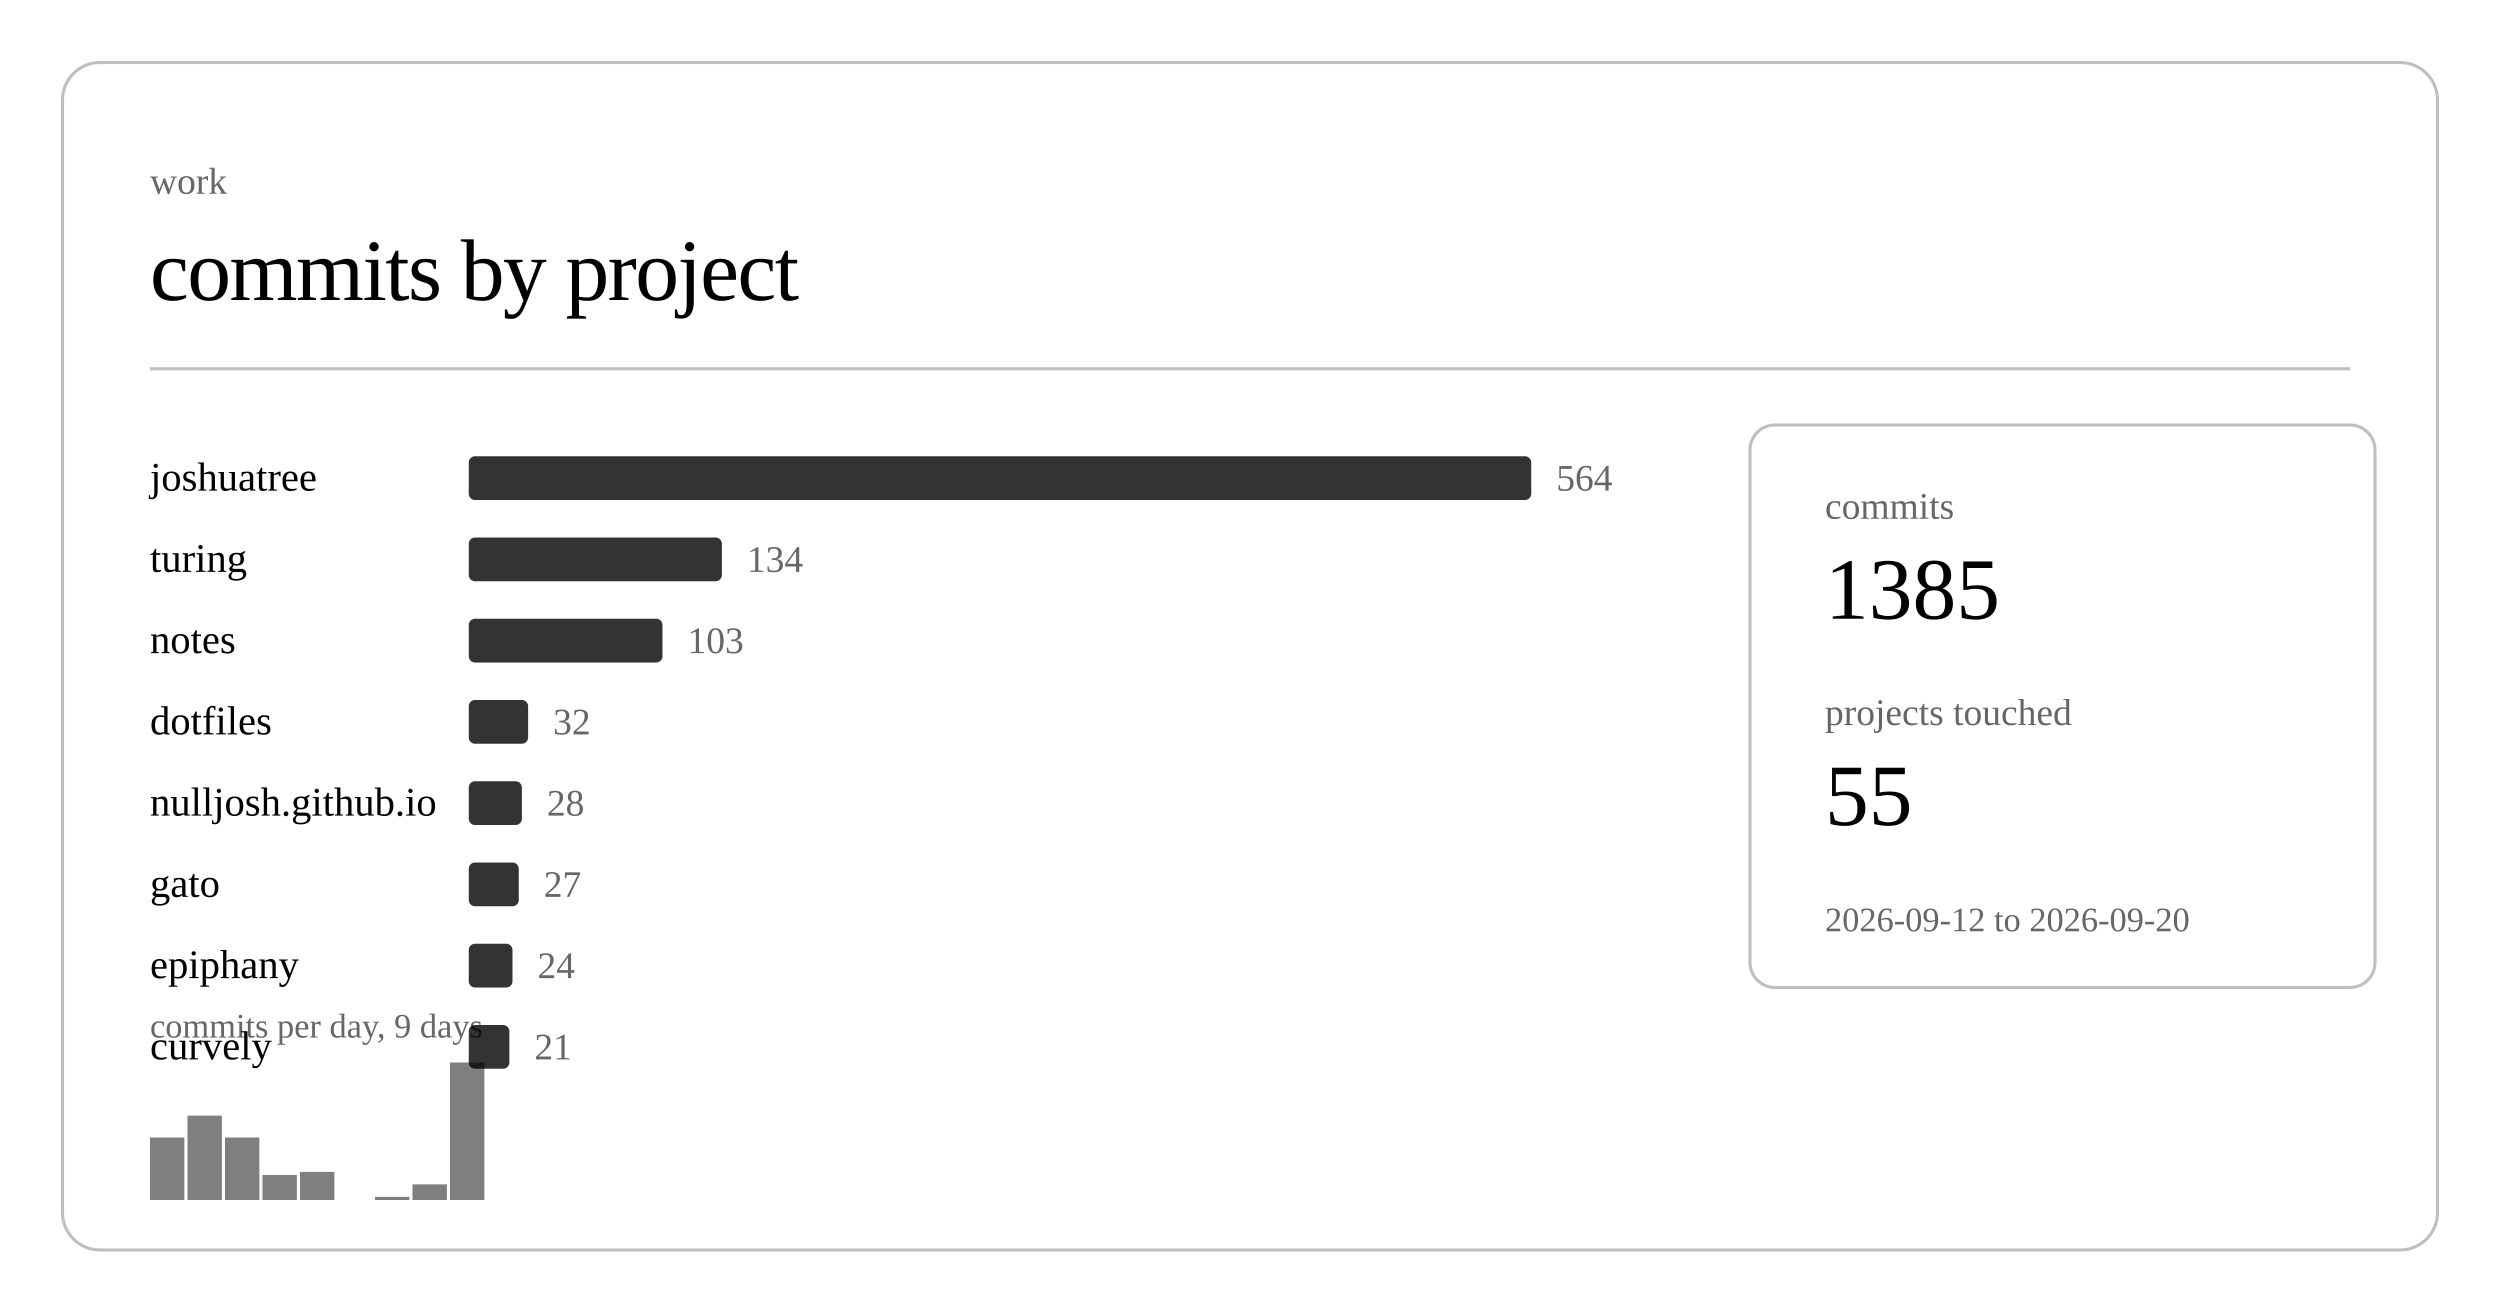
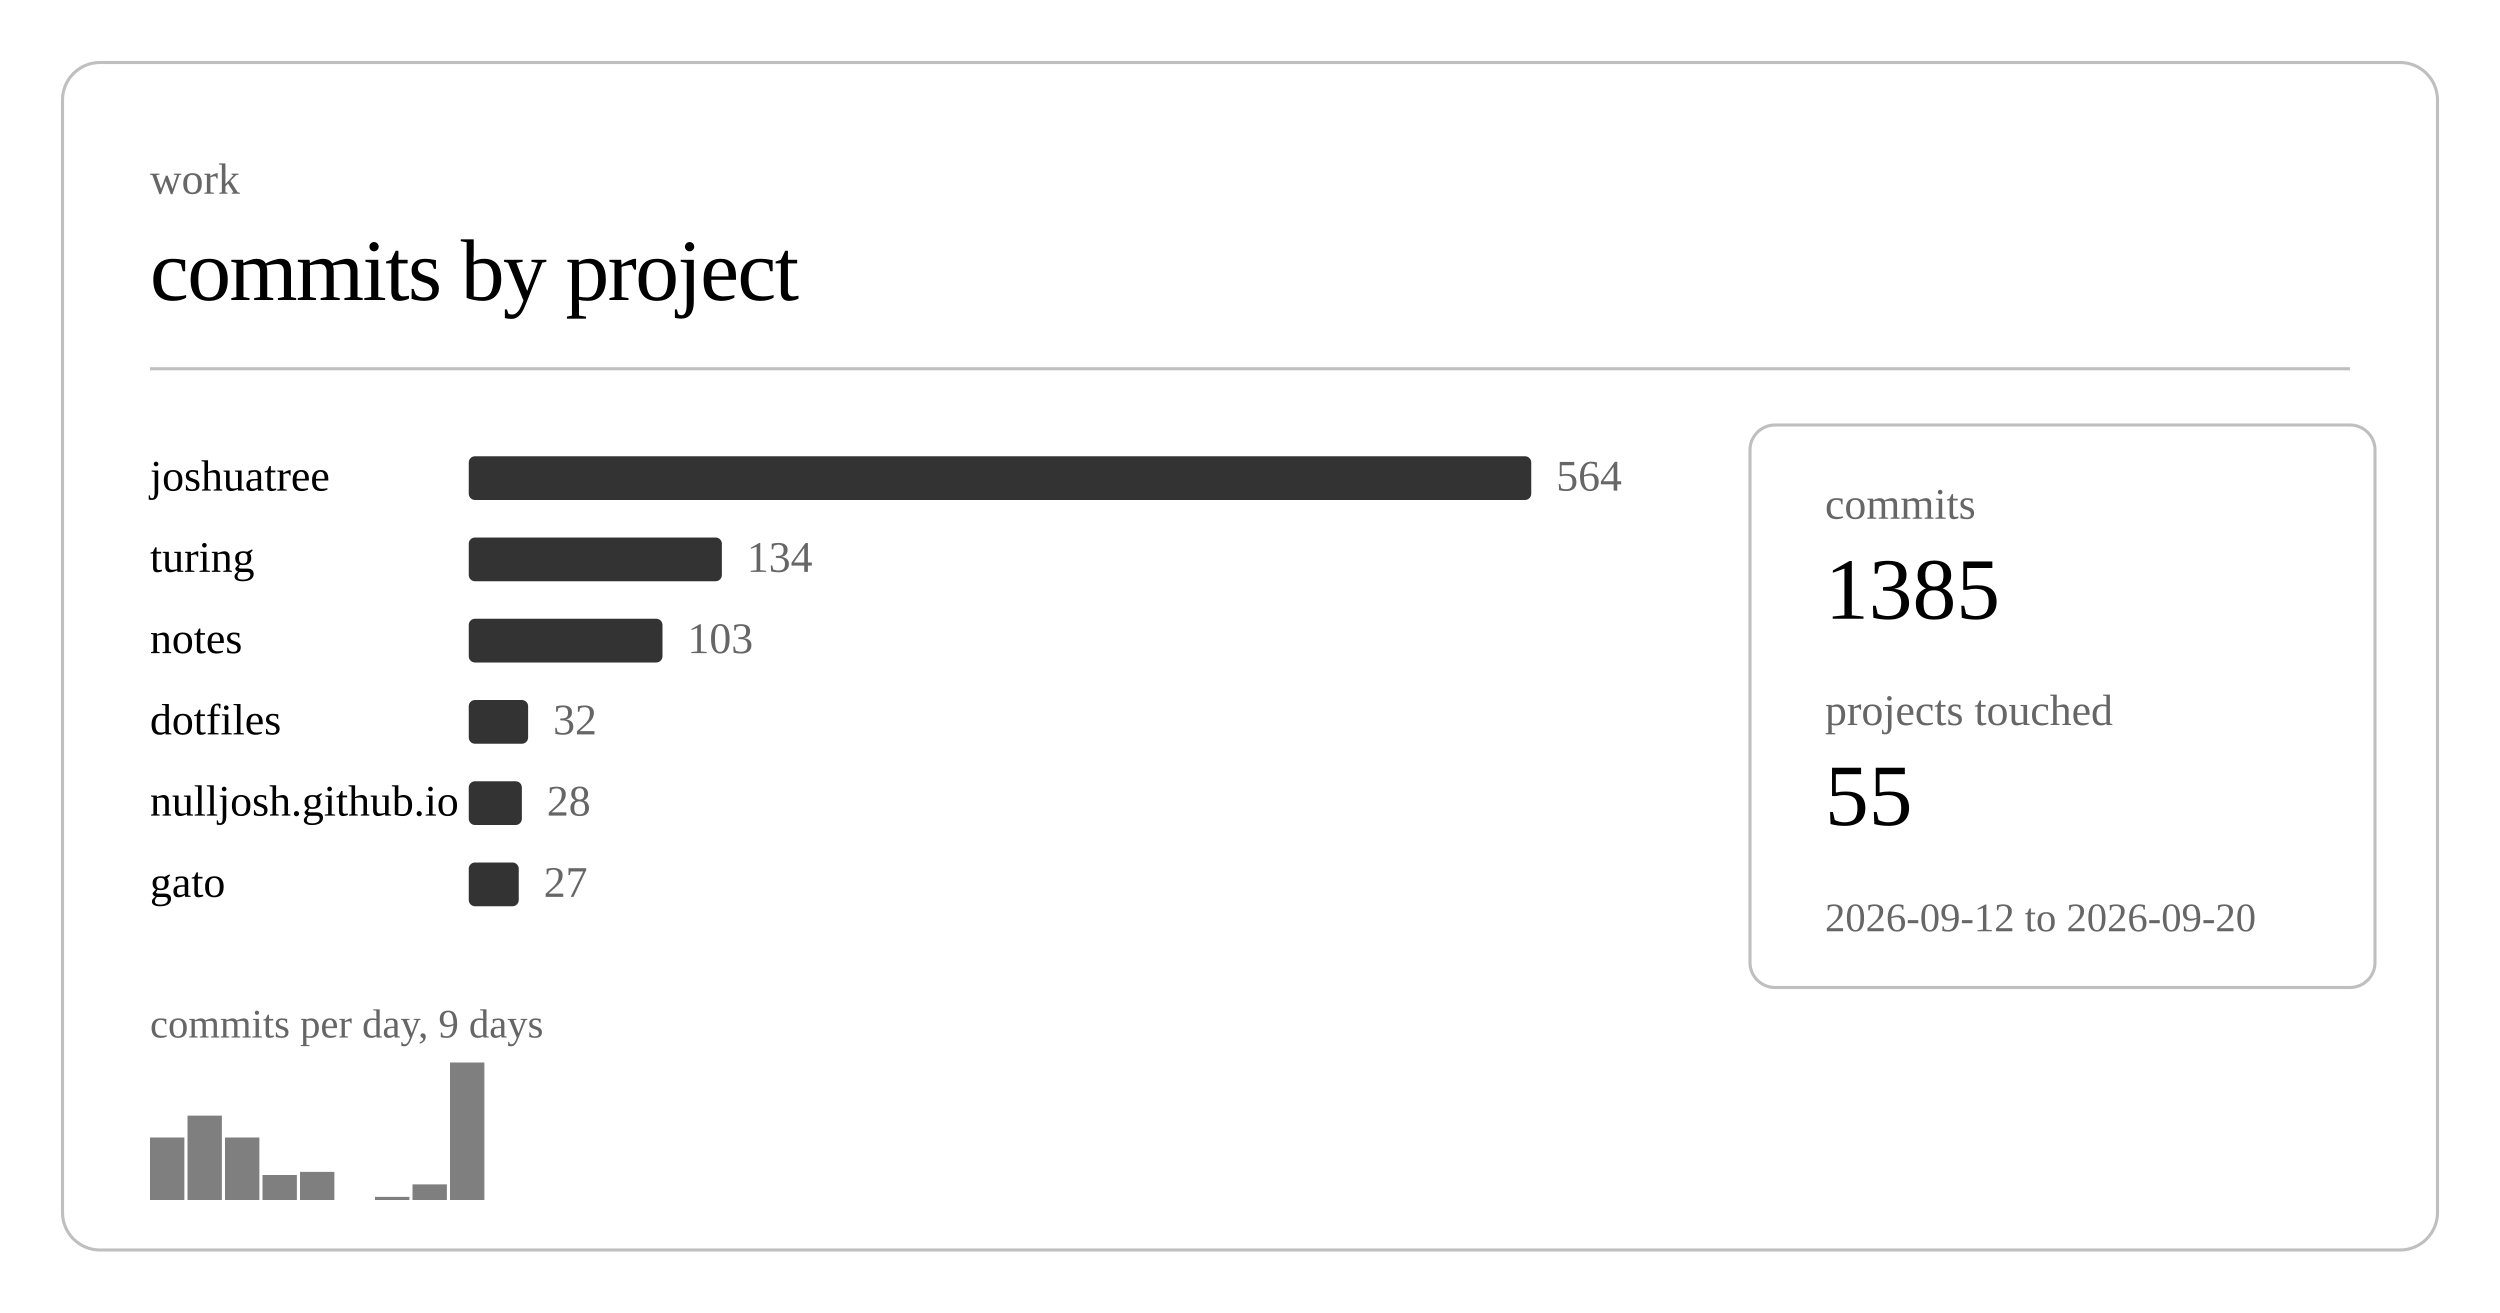
<svg xmlns="http://www.w3.org/2000/svg" class="post-header-svg" viewBox="0 0 800 420" width="800" height="420">
  <rect x="20" y="20" width="760" height="380" rx="12" ry="12" fill="none" stroke="currentColor" stroke-width="1" opacity="0.25" />
-   <text fill="currentColor" x="48" y="62" font-size="12" opacity="0.6">work</text>
+   <text fill="currentColor" x="48" y="62" font-size="14" opacity="0.6">work</text>
  <text fill="currentColor" x="48" y="96" font-size="28" font-weight="300" letter-spacing="-0.5">commits by project</text>
  <line stroke="currentColor" x1="48" y1="118" x2="752" y2="118" stroke-width="1" opacity="0.25" />
  <a href="https://github.com/nulljosh/joshuatree">
-     <text fill="currentColor" x="48" y="157" font-size="13">joshuatree</text>
+     <text fill="currentColor" x="48" y="157" font-size="14">joshuatree</text>
  </a>
  <rect x="150" y="146" width="340" height="14" rx="2" fill="currentColor" opacity="0.8" />
-   <text fill="currentColor" x="498" y="157" font-size="12" opacity="0.6">564</text>
+   <text fill="currentColor" x="498" y="157" font-size="14" opacity="0.6">564</text>
  <a href="https://github.com/nulljosh/turing">
-     <text fill="currentColor" x="48" y="183" font-size="13">turing</text>
+     <text fill="currentColor" x="48" y="183" font-size="14">turing</text>
  </a>
  <rect x="150" y="172" width="81" height="14" rx="2" fill="currentColor" opacity="0.8" />
-   <text fill="currentColor" x="239" y="183" font-size="12" opacity="0.6">134</text>
+   <text fill="currentColor" x="239" y="183" font-size="14" opacity="0.6">134</text>
  <a href="https://github.com/nulljosh/notes">
-     <text fill="currentColor" x="48" y="209" font-size="13">notes</text>
+     <text fill="currentColor" x="48" y="209" font-size="14">notes</text>
  </a>
  <rect x="150" y="198" width="62" height="14" rx="2" fill="currentColor" opacity="0.8" />
-   <text fill="currentColor" x="220" y="209" font-size="12" opacity="0.6">103</text>
+   <text fill="currentColor" x="220" y="209" font-size="14" opacity="0.6">103</text>
  <a href="https://github.com/nulljosh/dotfiles">
-     <text fill="currentColor" x="48" y="235" font-size="13">dotfiles</text>
+     <text fill="currentColor" x="48" y="235" font-size="14">dotfiles</text>
  </a>
  <rect x="150" y="224" width="19" height="14" rx="2" fill="currentColor" opacity="0.8" />
-   <text fill="currentColor" x="177" y="235" font-size="12" opacity="0.6">32</text>
+   <text fill="currentColor" x="177" y="235" font-size="14" opacity="0.6">32</text>
  <a href="https://github.com/nulljosh/nulljosh.github.io">
-     <text fill="currentColor" x="48" y="261" font-size="13">nulljosh.github.io</text>
+     <text fill="currentColor" x="48" y="261" font-size="14">nulljosh.github.io</text>
  </a>
  <rect x="150" y="250" width="17" height="14" rx="2" fill="currentColor" opacity="0.8" />
-   <text fill="currentColor" x="175" y="261" font-size="12" opacity="0.6">28</text>
+   <text fill="currentColor" x="175" y="261" font-size="14" opacity="0.6">28</text>
  <a href="https://github.com/nulljosh/gato">
-     <text fill="currentColor" x="48" y="287" font-size="13">gato</text>
+     <text fill="currentColor" x="48" y="287" font-size="14">gato</text>
  </a>
  <rect x="150" y="276" width="16" height="14" rx="2" fill="currentColor" opacity="0.8" />
-   <text fill="currentColor" x="174" y="287" font-size="12" opacity="0.6">27</text>
-   <a href="https://github.com/nulljosh/epiphany">
-     <text fill="currentColor" x="48" y="313" font-size="13">epiphany</text>
-   </a>
-   <rect x="150" y="302" width="14" height="14" rx="2" fill="currentColor" opacity="0.8" />
-   <text fill="currentColor" x="172" y="313" font-size="12" opacity="0.6">24</text>
-   <a href="https://github.com/nulljosh/curvely">
-     <text fill="currentColor" x="48" y="339" font-size="13">curvely</text>
-   </a>
-   <rect x="150" y="328" width="13" height="14" rx="2" fill="currentColor" opacity="0.8" />
-   <text fill="currentColor" x="171" y="339" font-size="12" opacity="0.6">21</text>
+   <text fill="currentColor" x="174" y="287" font-size="14" opacity="0.6">27</text>
  <rect x="48.0" y="364" width="11.0" height="20" fill="currentColor" opacity="0.5" />
  <rect x="60.0" y="357" width="11.0" height="27" fill="currentColor" opacity="0.5" />
  <rect x="72.0" y="364" width="11.0" height="20" fill="currentColor" opacity="0.5" />
  <rect x="84.0" y="376" width="11.0" height="8" fill="currentColor" opacity="0.5" />
  <rect x="96.0" y="375" width="11.0" height="9" fill="currentColor" opacity="0.5" />
  <rect x="120.0" y="383" width="11.0" height="1" fill="currentColor" opacity="0.5" />
  <rect x="132.0" y="379" width="11.0" height="5" fill="currentColor" opacity="0.5" />
  <rect x="144.0" y="340" width="11.0" height="44" fill="currentColor" opacity="0.5" />
-   <text fill="currentColor" x="48" y="332" font-size="11" opacity="0.6">commits per day, 9 days</text>
+   <text fill="currentColor" x="48" y="332" font-size="13" opacity="0.6">commits per day, 9 days</text>
  <rect x="560" y="136" width="200" height="180" rx="8" ry="8" fill="none" stroke="currentColor" stroke-width="1" opacity="0.25" />
-   <text fill="currentColor" x="584" y="166" font-size="12" opacity="0.6">commits</text>
+   <text fill="currentColor" x="584" y="166" font-size="14" opacity="0.6">commits</text>
  <text fill="currentColor" x="584" y="198" font-size="28" font-weight="500">1385</text>
-   <text fill="currentColor" x="584" y="232" font-size="12" opacity="0.6">projects touched</text>
+   <text fill="currentColor" x="584" y="232" font-size="14" opacity="0.6">projects touched</text>
  <text fill="currentColor" x="584" y="264" font-size="28" font-weight="500">55</text>
-   <text fill="currentColor" x="584" y="298" font-size="11" opacity="0.6">2026-09-12 to 2026-09-20</text>
+   <text fill="currentColor" x="584" y="298" font-size="13" opacity="0.6">2026-09-12 to 2026-09-20</text>
</svg>
